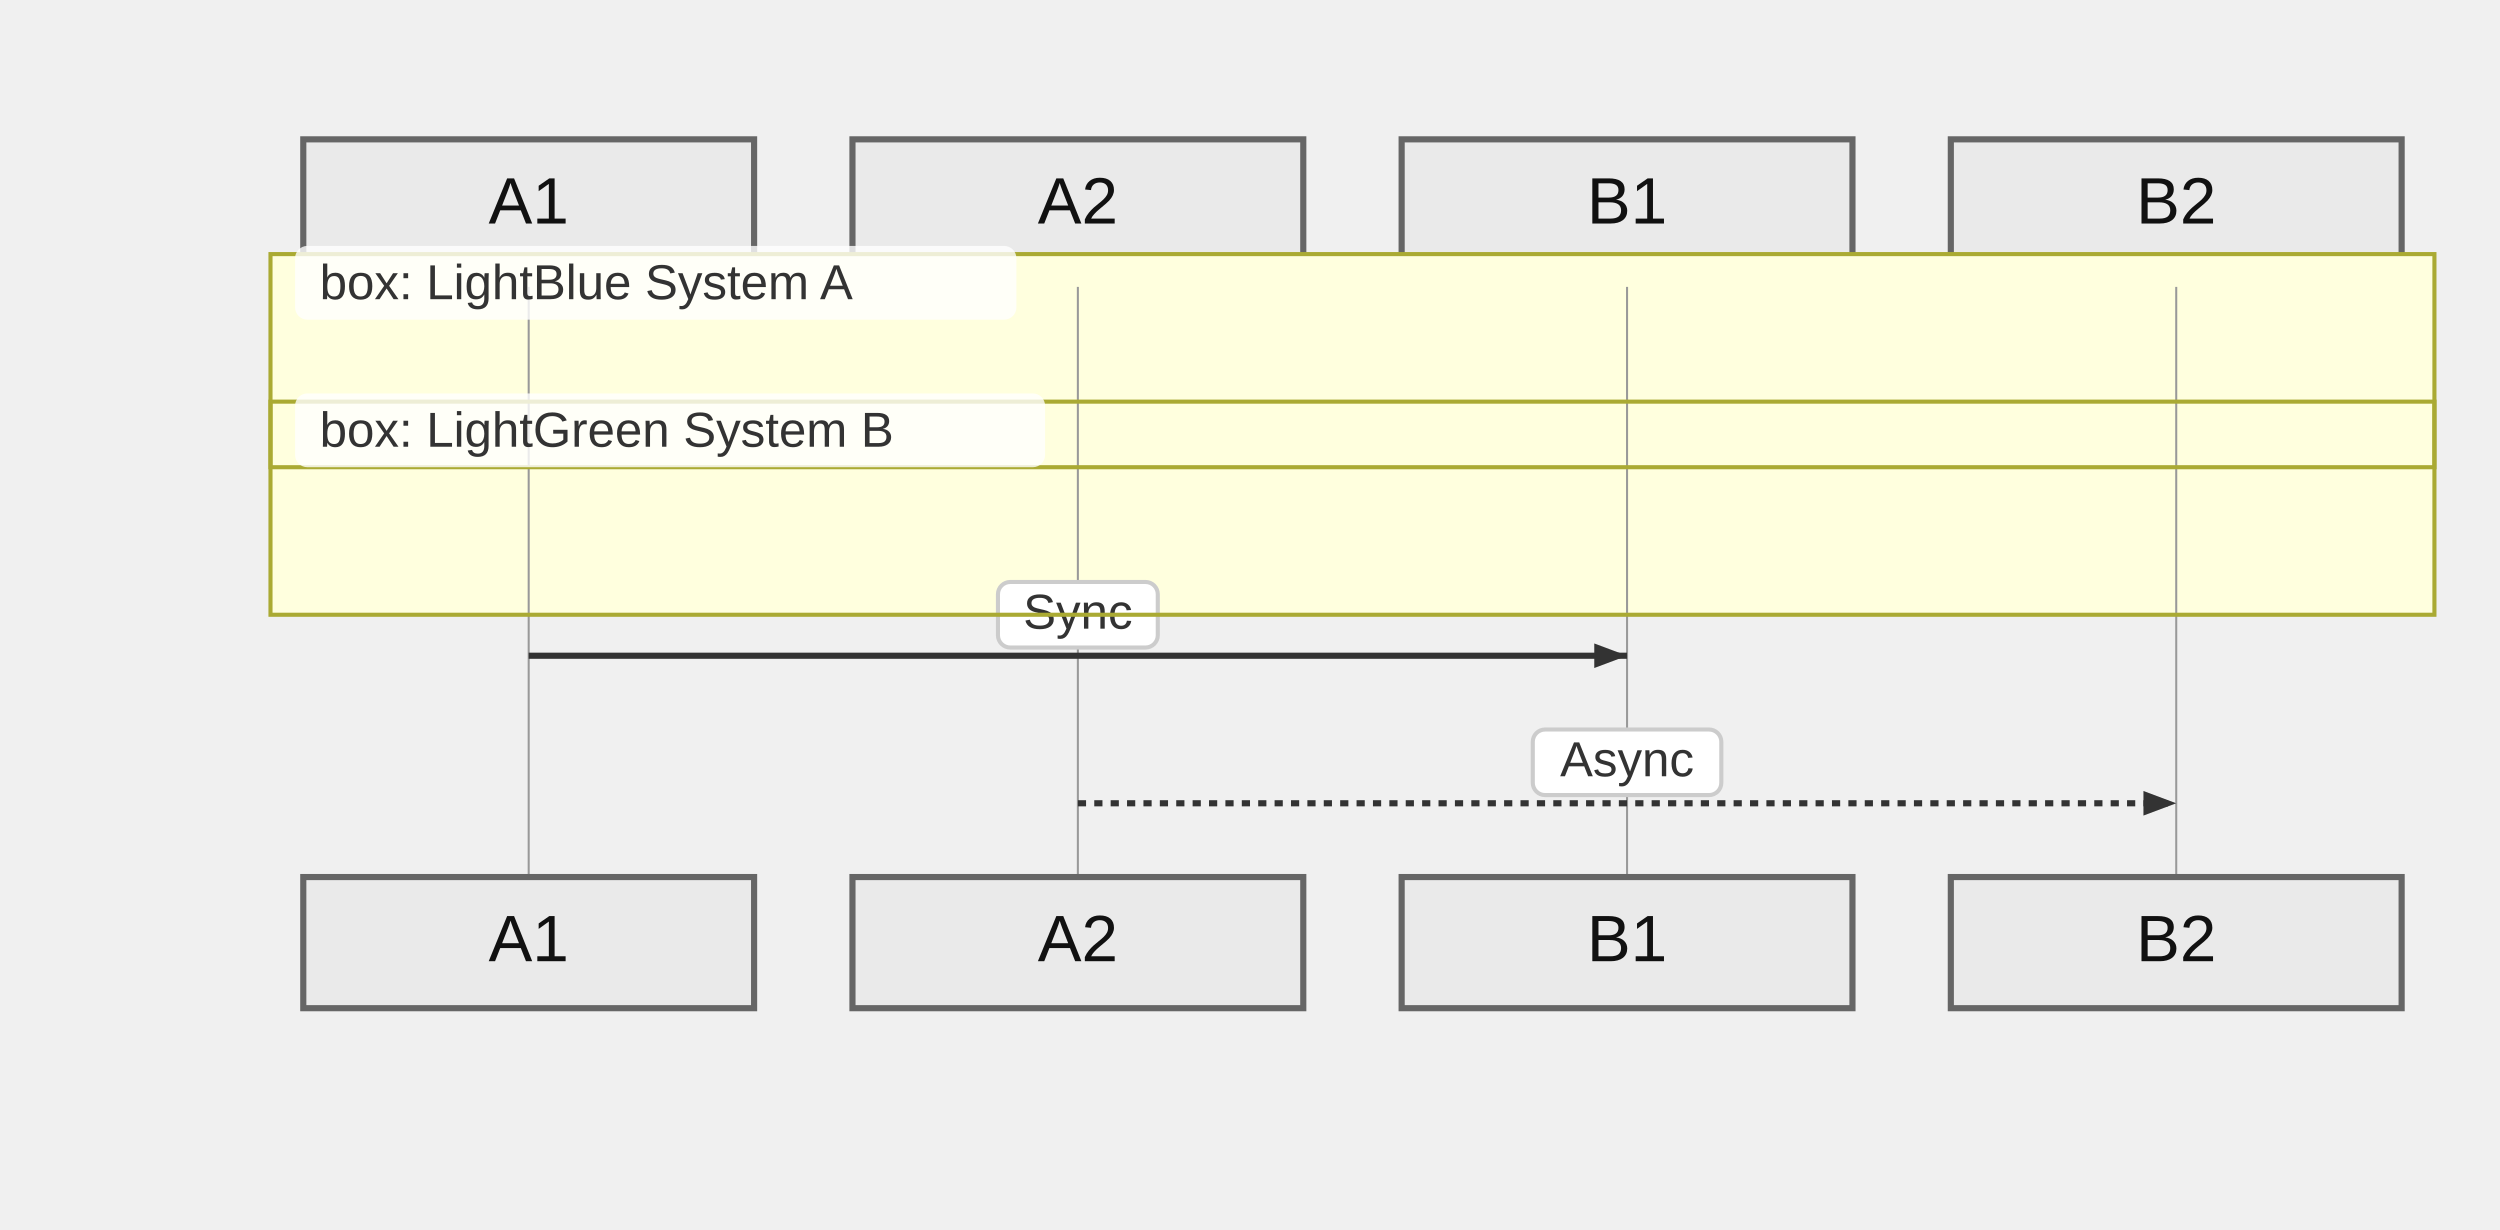
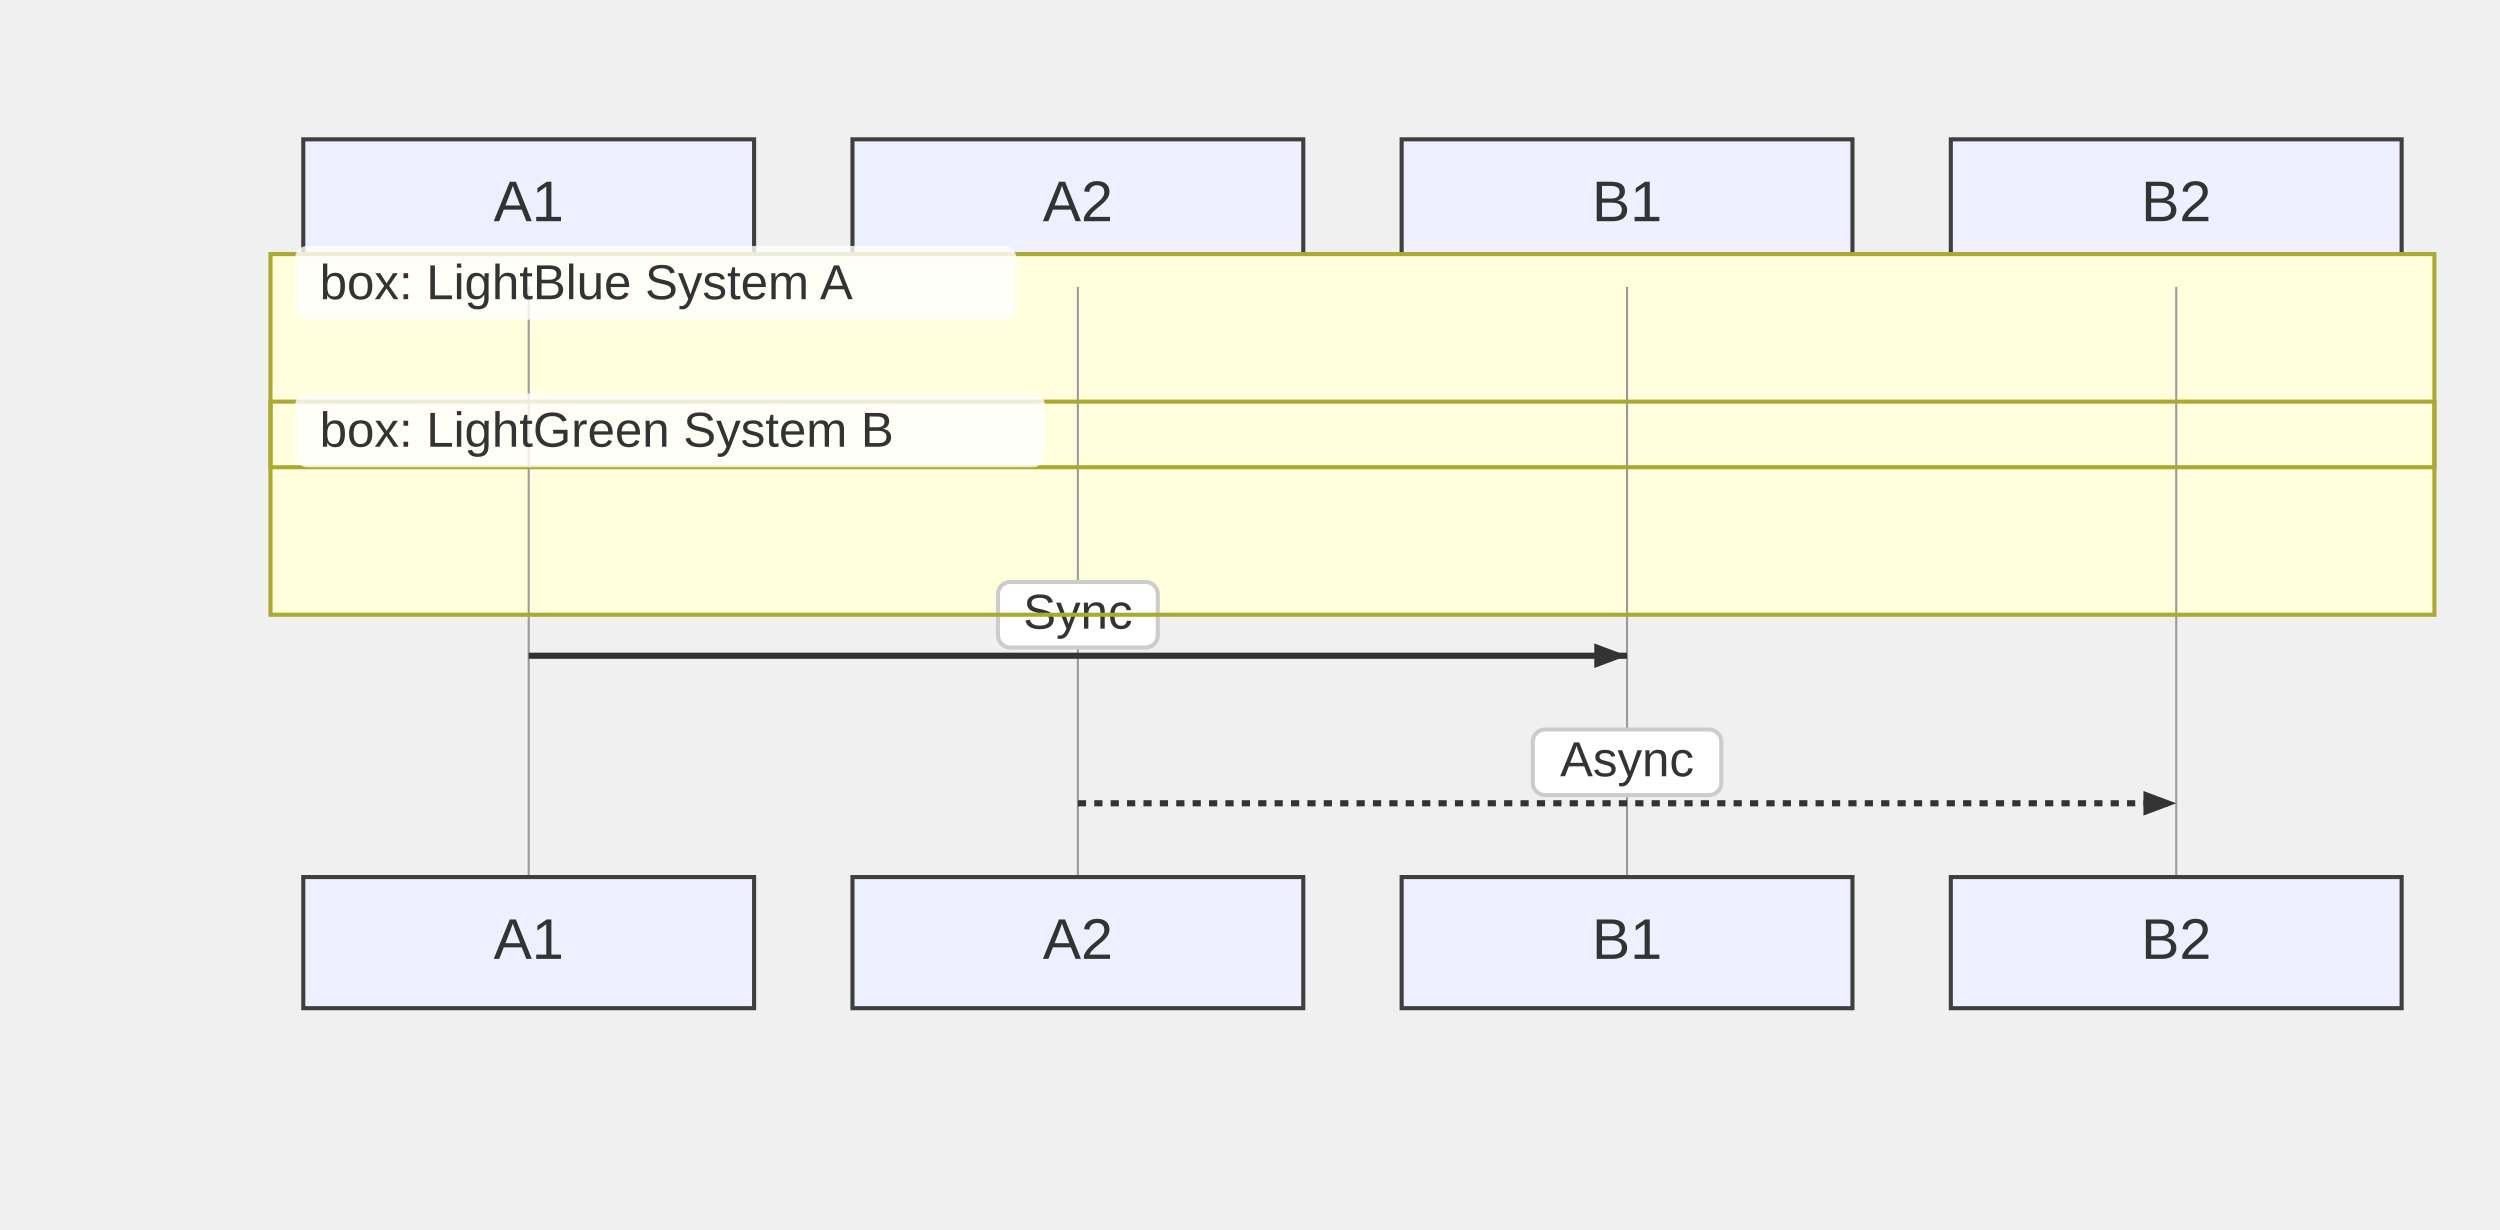
<svg xmlns="http://www.w3.org/2000/svg" width="610" height="300" viewBox="-50 -10 610 300">
  <style>
    .node-shape { fill: #eef0ff; stroke: #3f3f3f; stroke-width: 1px; }
    .node-label { fill: #333; font-family: Arial, sans-serif; font-size: 14px; }
    .edge-path { stroke: #555555; stroke-width: 2px; fill: none; }
    .edge-label-bg { fill: rgba(232,232,232, 0.8); opacity: 0.5; }
    .edge-label-text { fill: #333; font-family: Arial, sans-serif; font-size: 12px; }

    /* Cluster (flowchart + sequence blocks) */
    .cluster-bg { fill: #ffffde; }
    .cluster-border { fill: none; stroke: #aaaa33; stroke-width: 1px; }
    .cluster-title-bg { fill: rgba(255,255,255,0.8); }
    .cluster-label-text { fill: #333; font-family: Arial, sans-serif; font-size: 12px; }

    /* Notes */
    .note { fill: #fff5ad; stroke: #aaaa33; stroke-width: 1px; }
    .note-text { fill: #333; font-family: Arial, sans-serif; font-size: 12px; }

    /* Sequence-specific add-ons (safe for flowcharts too) */
    .actor-rect { fill: #eaeaea; stroke: #666; stroke-width: 1.5px; }
    .actor-label { fill: #111; font-family: Arial, sans-serif; font-size: 16px; }
    .lifeline { stroke: #999; stroke-width: 0.5px; }
    .activation { fill: #f4f4f4; stroke: #666; stroke-width: 1px; }
    .msg-line { stroke: #333; stroke-width: 1.5px; fill: none; }
    .msg-line.dotted { stroke-dasharray: 2 2; }
    .msg-line.thick { stroke-width: 3px; }
    .msg-label { fill: #333; font-family: Arial, sans-serif; font-size: 12px; dominant-baseline: middle; }
    .msg-label-bg { fill: #ffffff; stroke: #cccccc; stroke-width: 1px; rx: 3; }
  </style>
  <g class="actor" transform="translate(24,24)">
-     <rect class="actor-rect" width="110" height="32" rx="0" fill="#eaeaea" stroke="#666" />
-     <text class="actor-label" x="55" y="16" text-anchor="middle" dominant-baseline="middle">A1</text>
+     <rect class="node-shape" width="110" height="32" rx="0" />
+     <text class="node-label" x="55" y="16" text-anchor="middle" dominant-baseline="middle">A1</text>
  </g>
  <g class="actor" transform="translate(158,24)">
-     <rect class="actor-rect" width="110" height="32" rx="0" fill="#eaeaea" stroke="#666" />
-     <text class="actor-label" x="55" y="16" text-anchor="middle" dominant-baseline="middle">A2</text>
+     <rect class="node-shape" width="110" height="32" rx="0" />
+     <text class="node-label" x="55" y="16" text-anchor="middle" dominant-baseline="middle">A2</text>
  </g>
  <g class="actor" transform="translate(292,24)">
-     <rect class="actor-rect" width="110" height="32" rx="0" fill="#eaeaea" stroke="#666" />
-     <text class="actor-label" x="55" y="16" text-anchor="middle" dominant-baseline="middle">B1</text>
+     <rect class="node-shape" width="110" height="32" rx="0" />
+     <text class="node-label" x="55" y="16" text-anchor="middle" dominant-baseline="middle">B1</text>
  </g>
  <g class="actor" transform="translate(426,24)">
-     <rect class="actor-rect" width="110" height="32" rx="0" fill="#eaeaea" stroke="#666" />
-     <text class="actor-label" x="55" y="16" text-anchor="middle" dominant-baseline="middle">B2</text>
+     <rect class="node-shape" width="110" height="32" rx="0" />
+     <text class="node-label" x="55" y="16" text-anchor="middle" dominant-baseline="middle">B2</text>
  </g>
  <g class="cluster-bg-layer" transform="translate(16,52)">
    <rect class="cluster-bg" x="0" y="0" width="528" height="52" rx="0" />
  </g>
  <g class="cluster-bg-layer" transform="translate(16,88)">
    <rect class="cluster-bg" x="0" y="0" width="528" height="52" rx="0" />
  </g>
  <line class="lifeline" x1="79" y1="60" x2="79" y2="204" />
  <line class="lifeline" x1="213" y1="60" x2="213" y2="204" />
  <line class="lifeline" x1="347" y1="60" x2="347" y2="204" />
  <line class="lifeline" x1="481" y1="60" x2="481" y2="204" />
  <path class="msg-line solid" d="M 79 150 L 347 150" />
  <path d="M347,150 L339,153 L339,147 Z" fill="#333" />
  <rect class="msg-label-bg" x="193.5" y="132" width="39" height="16" rx="0" />
  <text class="msg-label" x="213" y="140" text-anchor="middle">Sync</text>
  <path class="msg-line dotted" d="M 213 186 L 481 186" />
  <path d="M481,186 L473,189 L473,183 Z" fill="#333" />
  <rect class="msg-label-bg" x="324" y="168" width="46" height="16" rx="0" />
  <text class="msg-label" x="347" y="176" text-anchor="middle">Async</text>
  <g class="cluster-overlay" transform="translate(16,52)">
    <rect class="cluster-border" x="0" y="0" width="528" height="52" rx="0" />
    <rect class="cluster-title-bg" x="6" y="-2" width="176" height="18" rx="3" />
    <text class="cluster-label-text" x="12" y="11" text-anchor="start">box: LightBlue System A</text>
  </g>
  <g class="cluster-overlay" transform="translate(16,88)">
    <rect class="cluster-border" x="0" y="0" width="528" height="52" rx="0" />
    <rect class="cluster-title-bg" x="6" y="-2" width="183" height="18" rx="3" />
    <text class="cluster-label-text" x="12" y="11" text-anchor="start">box: LightGreen System B</text>
  </g>
  <g class="actor" transform="translate(24,204)">
-     <rect class="actor-rect" width="110" height="32" rx="0" fill="#eaeaea" stroke="#666" />
-     <text class="actor-label" x="55" y="16" text-anchor="middle" dominant-baseline="middle">A1</text>
+     <rect class="node-shape" width="110" height="32" rx="0" />
+     <text class="node-label" x="55" y="16" text-anchor="middle" dominant-baseline="middle">A1</text>
  </g>
  <g class="actor" transform="translate(158,204)">
-     <rect class="actor-rect" width="110" height="32" rx="0" fill="#eaeaea" stroke="#666" />
-     <text class="actor-label" x="55" y="16" text-anchor="middle" dominant-baseline="middle">A2</text>
+     <rect class="node-shape" width="110" height="32" rx="0" />
+     <text class="node-label" x="55" y="16" text-anchor="middle" dominant-baseline="middle">A2</text>
  </g>
  <g class="actor" transform="translate(292,204)">
-     <rect class="actor-rect" width="110" height="32" rx="0" fill="#eaeaea" stroke="#666" />
-     <text class="actor-label" x="55" y="16" text-anchor="middle" dominant-baseline="middle">B1</text>
+     <rect class="node-shape" width="110" height="32" rx="0" />
+     <text class="node-label" x="55" y="16" text-anchor="middle" dominant-baseline="middle">B1</text>
  </g>
  <g class="actor" transform="translate(426,204)">
-     <rect class="actor-rect" width="110" height="32" rx="0" fill="#eaeaea" stroke="#666" />
-     <text class="actor-label" x="55" y="16" text-anchor="middle" dominant-baseline="middle">B2</text>
+     <rect class="node-shape" width="110" height="32" rx="0" />
+     <text class="node-label" x="55" y="16" text-anchor="middle" dominant-baseline="middle">B2</text>
  </g>
</svg>
